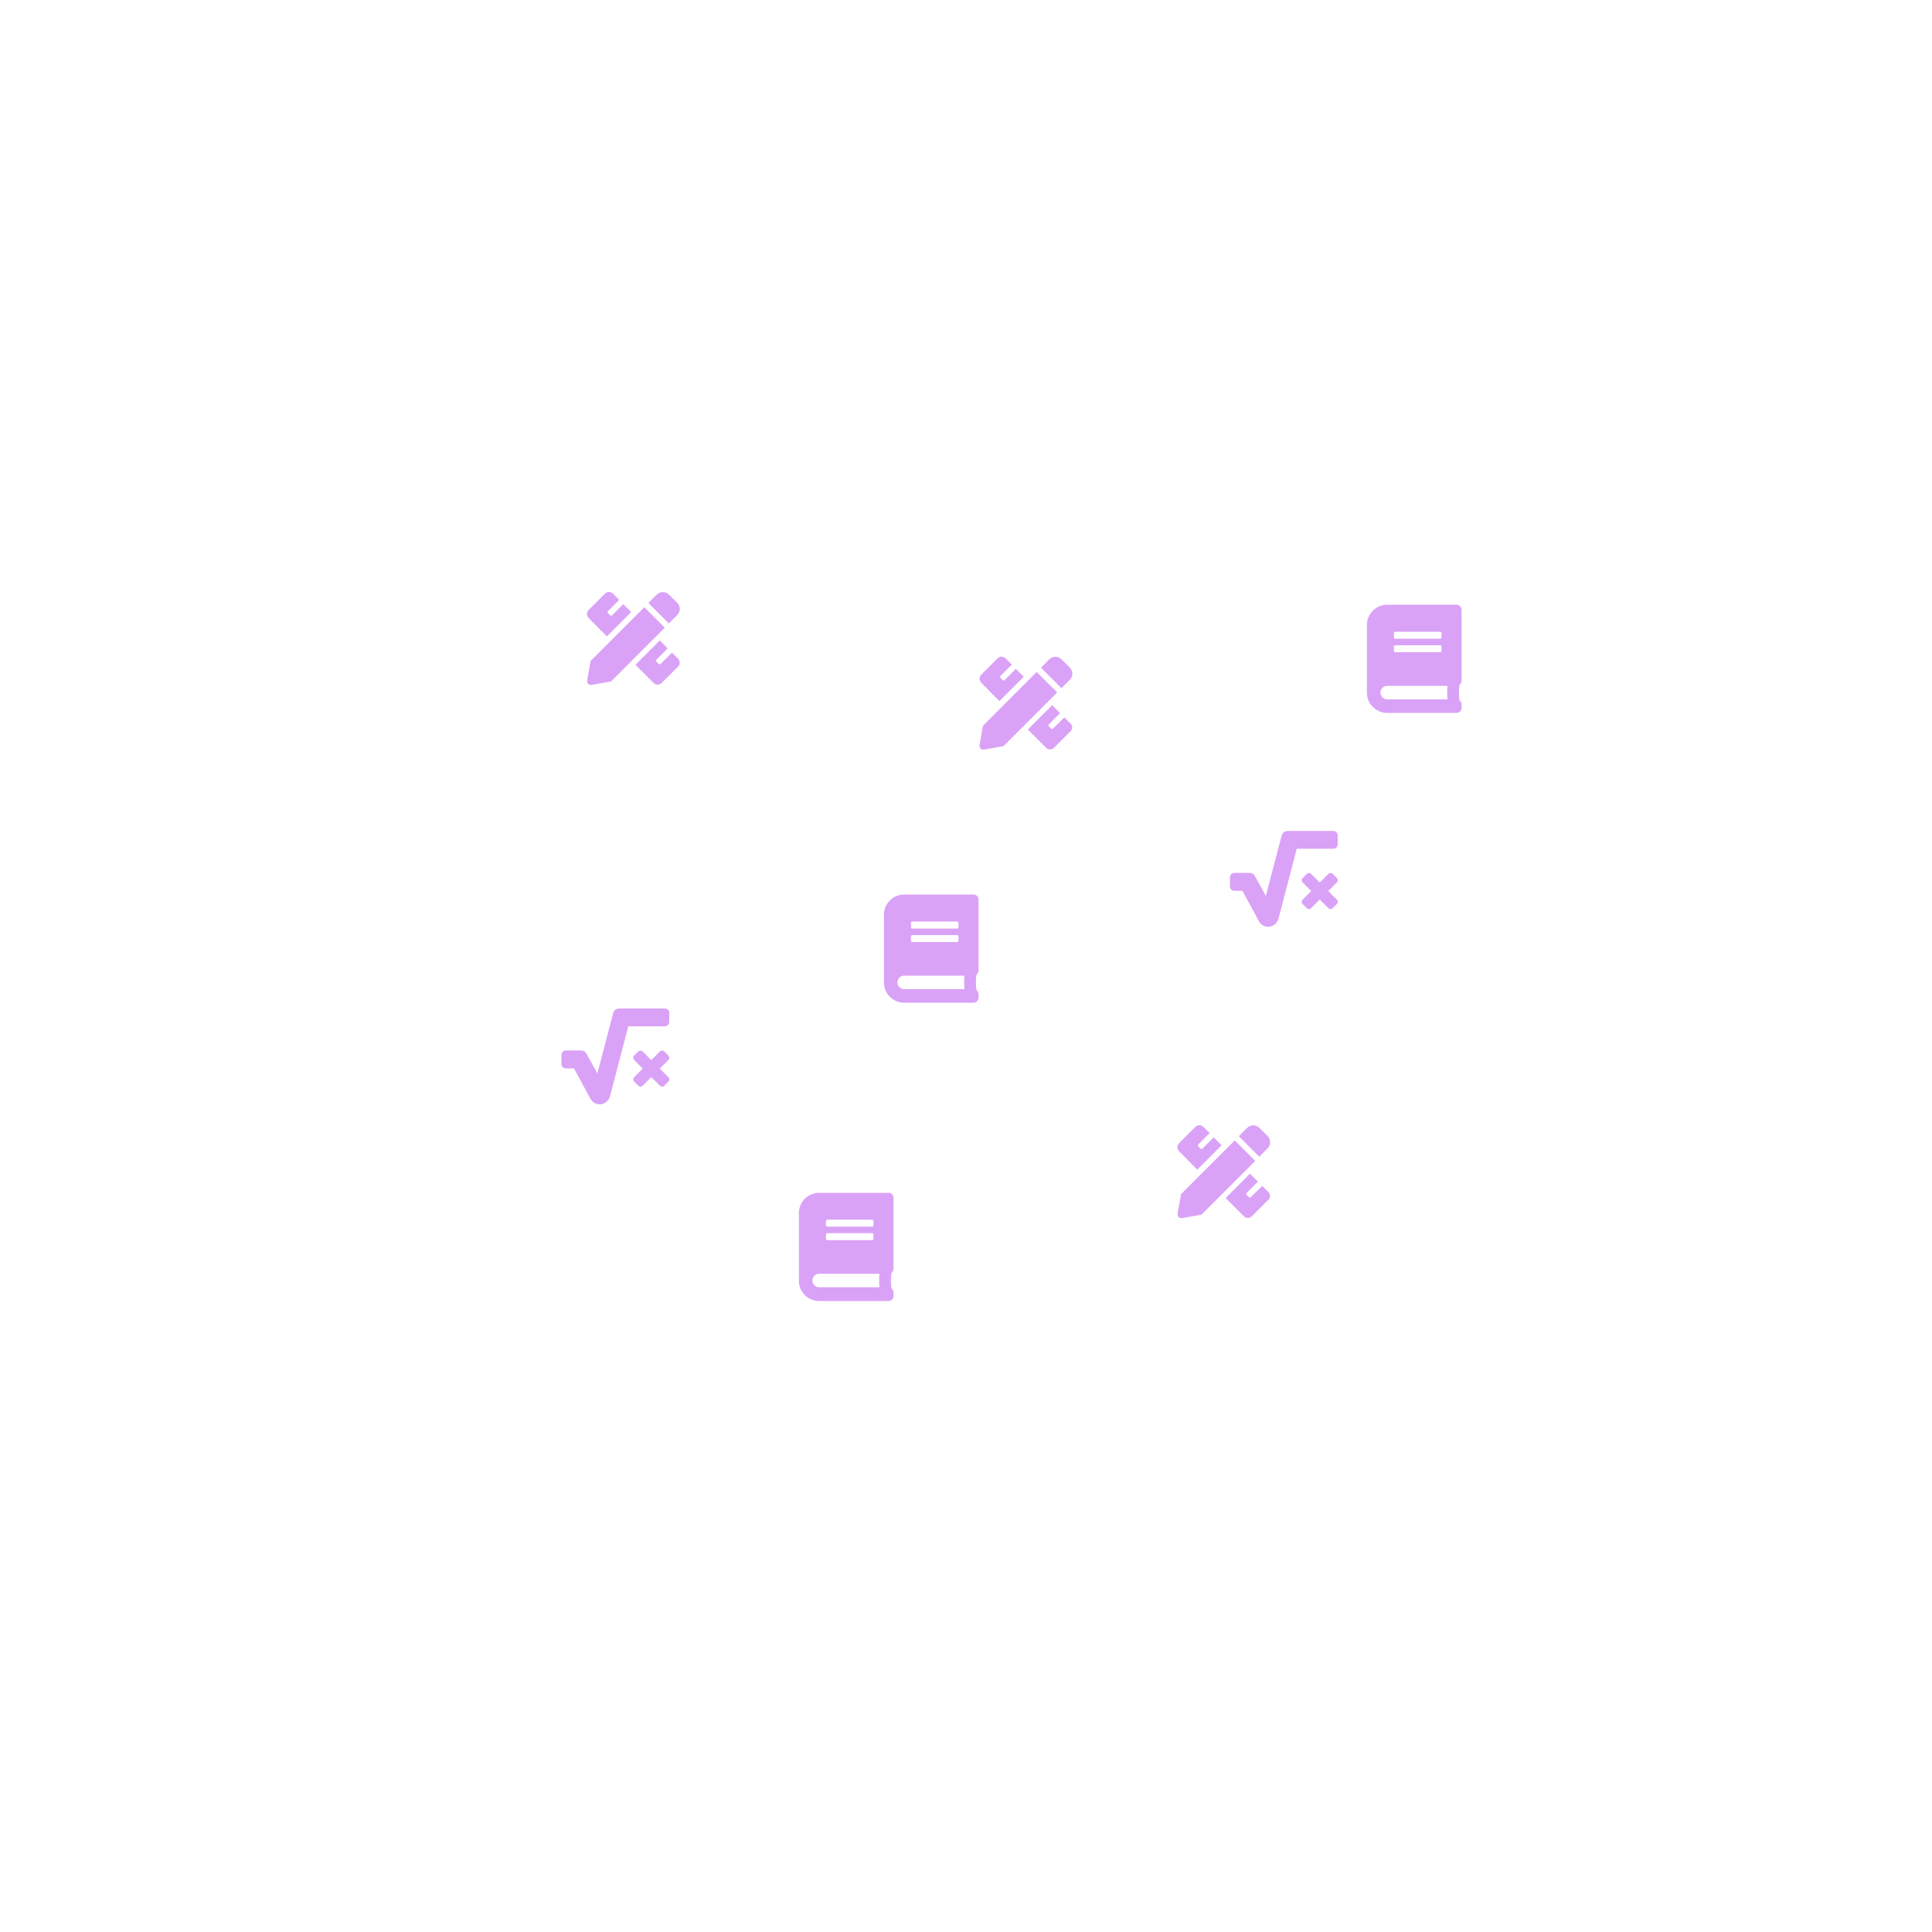
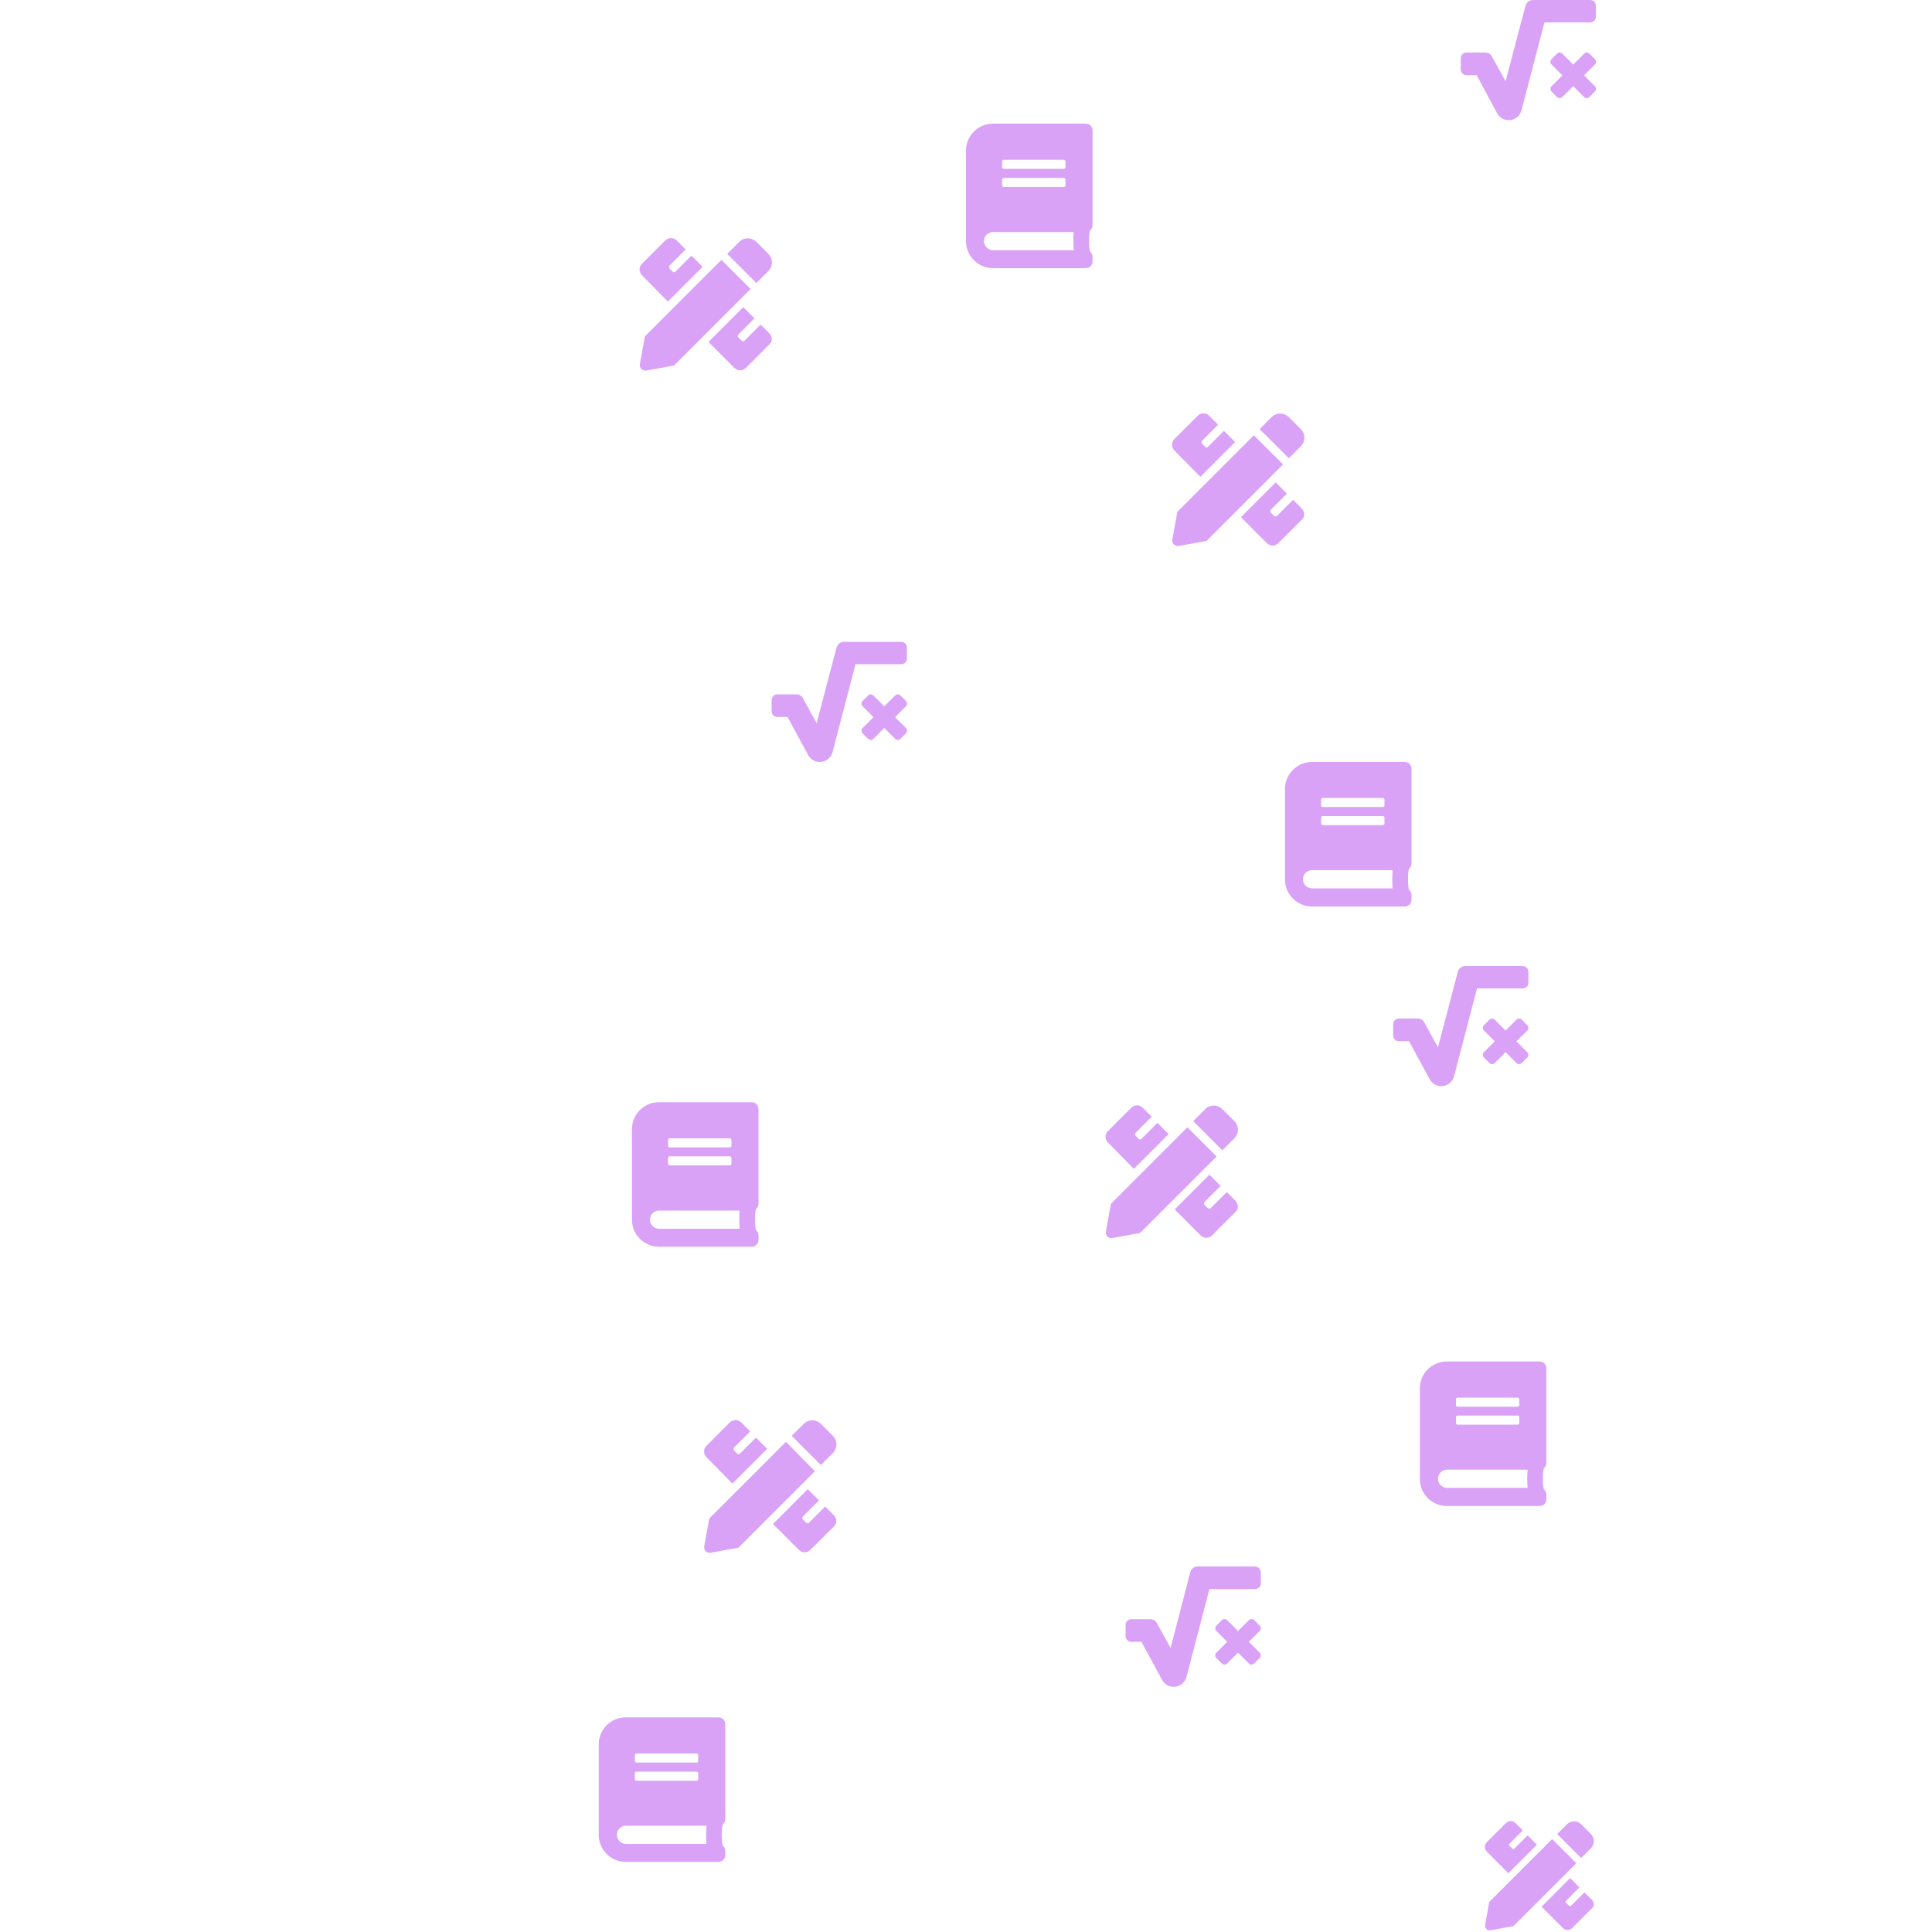
- <svg xmlns="http://www.w3.org/2000/svg" version="1.1" id="Слой_2" x="0px" y="0px" viewBox="0 0 1000 1000" style="enable-background:new 0 0 1000 1000;" xml:space="preserve">
+ <svg xmlns="http://www.w3.org/2000/svg" version="1.1" id="Слой_2_1_" x="0px" y="0px" viewBox="0 0 1000 1000" style="enable-background:new 0 0 1000 1000;" xml:space="preserve">
  <style type="text/css">
- 	.st0{opacity:0.5;fill:#B646F0;}
+ 	.st0{opacity:0.5;fill:#B646F0;enable-background:new    ;}
</style>
-   <path class="st0" d="M517.3,362.9l12.6-12.6l-4.1-4.1l-5.8,5.8c-0.3,0.3-0.8,0.3-1,0c0,0,0,0,0,0l-1.1-1.1c-0.3-0.3-0.3-0.8,0-1.1  l5.8-5.8l-3.2-3.2c-1.2-1.2-3-1.2-4.2,0l-8.4,8.4c-1.2,1.2-1.2,3,0,4.2L517.3,362.9L517.3,362.9z M553.7,351.9  c1.8-1.8,1.8-4.6,0-6.4l-4.2-4.2c-1.8-1.8-4.6-1.8-6.4,0l-4.3,4.3l10.6,10.6L553.7,351.9L553.7,351.9z M536.6,347.8l-27.8,27.8  l-1.8,10.1c-0.2,1.4,0.9,2.5,2.3,2.3l10.1-1.8l27.8-27.8L536.6,347.8z M554.1,374.5l-3.2-3.2l-5.8,5.8c-0.3,0.3-0.8,0.3-1.1,0  l-1.1-1.1c-0.3-0.3-0.3-0.8,0-1.1l5.8-5.8l-4.1-4.1l-12.6,12.6l9.4,9.4c1.2,1.2,3,1.2,4.2,0l8.4-8.4  C555.3,377.6,555.3,375.7,554.1,374.5L554.1,374.5z" />
-   <path class="st0" d="M314.1,329.4l12.6-12.6l-4.1-4.1l-5.8,5.8c-0.3,0.3-0.8,0.3-1,0c0,0,0,0,0,0l-1.1-1.1c-0.3-0.3-0.3-0.8,0-1.1  l5.8-5.8l-3.2-3.2c-1.2-1.2-3-1.2-4.2,0l-8.4,8.4c-1.2,1.2-1.2,3,0,4.2L314.1,329.4L314.1,329.4z M350.5,318.4  c1.8-1.8,1.8-4.6,0-6.4l-4.2-4.2c-1.8-1.8-4.6-1.8-6.4,0l-4.3,4.3l10.6,10.6L350.5,318.4L350.5,318.4z M333.5,314.3l-27.8,27.8  l-1.8,10.1c-0.2,1.4,0.9,2.5,2.3,2.3l10.1-1.8l27.8-27.8L333.5,314.3z M351,341l-3.2-3.2l-5.8,5.8c-0.3,0.3-0.8,0.3-1.1,0l-1.1-1.1  c-0.3-0.3-0.3-0.8,0-1.1l5.8-5.8l-4.1-4.1l-12.6,12.6l9.4,9.4c1.2,1.2,3,1.2,4.2,0l8.4-8.4C352.1,344.1,352.1,342.2,351,341L351,341  z" />
-   <path class="st0" d="M619.7,605.4l12.6-12.6l-4.1-4.1l-5.8,5.8c-0.3,0.3-0.8,0.3-1,0c0,0,0,0,0,0l-1.1-1.1c-0.3-0.3-0.3-0.8,0-1.1  l5.8-5.8l-3.2-3.2c-1.2-1.2-3-1.2-4.2,0l-8.4,8.4c-1.2,1.2-1.2,3,0,4.2L619.7,605.4L619.7,605.4z M656.1,594.4  c1.8-1.8,1.8-4.6,0-6.4l-4.2-4.2c-1.8-1.8-4.6-1.8-6.4,0l-4.3,4.3l10.6,10.6L656.1,594.4L656.1,594.4z M639.1,590.3l-27.8,27.8  l-1.8,10.1c-0.2,1.4,0.9,2.5,2.3,2.3l10.1-1.8l27.8-27.8L639.1,590.3z M656.5,617l-3.2-3.2l-5.8,5.8c-0.3,0.3-0.8,0.3-1.1,0  l-1.1-1.1c-0.3-0.3-0.3-0.8,0-1.1l5.8-5.8l-4.1-4.1l-12.6,12.6l9.4,9.4c1.2,1.2,3,1.2,4.2,0l8.4-8.4  C657.7,620.1,657.7,618.2,656.5,617L656.5,617z" />
-   <path class="st0" d="M462.5,656.7V620c0-1.5-1.2-2.6-2.6-2.6H424c-5.8,0-10.5,4.7-10.5,10.5v35c0,5.8,4.7,10.5,10.5,10.5h35.9  c1.5,0,2.6-1.2,2.6-2.6V669c0-0.8-0.4-1.6-1-2c-0.5-1.7-0.5-6.5,0-8.2C462.1,658.3,462.5,657.5,462.5,656.7L462.5,656.7z M427.5,632  c0-0.4,0.3-0.7,0.7-0.7h23.2c0.4,0,0.7,0.3,0.7,0.7v2.2c0,0.4-0.3,0.7-0.7,0.7h-23.2c-0.4,0-0.7-0.3-0.7-0.7V632z M427.5,639  c0-0.4,0.3-0.7,0.7-0.7h23.2c0.4,0,0.7,0.3,0.7,0.7v2.2c0,0.4-0.3,0.7-0.7,0.7h-23.2c-0.4,0-0.7-0.3-0.7-0.7V639z M455.2,666.3H424  c-1.9,0-3.5-1.6-3.5-3.5c0-1.9,1.6-3.5,3.5-3.5h31.2C455,661.2,455,664.5,455.2,666.3z" />
-   <path class="st0" d="M506.5,502.4v-36.8c0-1.5-1.2-2.6-2.6-2.6H468c-5.8,0-10.5,4.7-10.5,10.5v35c0,5.8,4.7,10.5,10.5,10.5h35.9  c1.5,0,2.6-1.2,2.6-2.6v-1.8c0-0.8-0.4-1.6-1-2c-0.5-1.7-0.5-6.5,0-8.2C506.1,503.9,506.5,503.2,506.5,502.4L506.5,502.4z   M471.5,477.7c0-0.4,0.3-0.7,0.7-0.7h23.2c0.4,0,0.7,0.3,0.7,0.7v2.2c0,0.4-0.3,0.7-0.7,0.7h-23.2c-0.4,0-0.7-0.3-0.7-0.7V477.7z   M471.5,484.7c0-0.4,0.3-0.7,0.7-0.7h23.2c0.4,0,0.7,0.3,0.7,0.7v2.2c0,0.4-0.3,0.7-0.7,0.7h-23.2c-0.4,0-0.7-0.3-0.7-0.7V484.7z   M499.2,512H468c-1.9,0-3.5-1.6-3.5-3.5c0-1.9,1.6-3.5,3.5-3.5h31.2C499,506.9,499,510.1,499.2,512z" />
-   <path class="st0" d="M756.5,352.4v-36.8c0-1.5-1.2-2.6-2.6-2.6H718c-5.8,0-10.5,4.7-10.5,10.5v35c0,5.8,4.7,10.5,10.5,10.5h35.9  c1.5,0,2.6-1.2,2.6-2.6v-1.8c0-0.8-0.4-1.6-1-2c-0.5-1.7-0.5-6.5,0-8.2C756.1,353.9,756.5,353.2,756.5,352.4L756.5,352.4z   M721.5,327.7c0-0.4,0.3-0.7,0.7-0.7h23.2c0.4,0,0.7,0.3,0.7,0.7v2.2c0,0.4-0.3,0.7-0.7,0.7h-23.2c-0.4,0-0.7-0.3-0.7-0.7V327.7z   M721.5,334.7c0-0.4,0.3-0.7,0.7-0.7h23.2c0.4,0,0.7,0.3,0.7,0.7v2.2c0,0.4-0.3,0.7-0.7,0.7h-23.2c-0.4,0-0.7-0.3-0.7-0.7V334.7z   M749.2,362H718c-1.9,0-3.5-1.6-3.5-3.5c0-1.9,1.6-3.5,3.5-3.5h31.2C749,356.9,749,360.1,749.2,362z" />
-   <path class="st0" d="M692,454.5l-2.2-2.2c-0.6-0.6-1.6-0.6-2.2,0l-4.5,4.5l-4.5-4.5c-0.6-0.6-1.6-0.6-2.2,0l-2.2,2.2  c-0.6,0.6-0.6,1.6,0,2.2l4.5,4.5l-4.5,4.5c-0.6,0.6-0.6,1.6,0,2.2l2.2,2.2c0.6,0.6,1.6,0.6,2.2,0l4.5-4.5l4.5,4.5  c0.6,0.6,1.6,0.6,2.2,0l2.2-2.2c0.6-0.6,0.6-1.6,0-2.2l-4.5-4.5l4.5-4.5C692.6,456.1,692.6,455.2,692,454.5z M690.1,430.1h-23.7  c-1.4,0-2.6,1-3,2.3l-8.2,31.3l-5.7-10.3c-0.5-1-1.6-1.6-2.7-1.6h-7.9c-1.3,0-2.3,1-2.3,2.3v4.7c0,1.3,1,2.3,2.3,2.3h4.2l8.6,15.9  c1.2,1.9,2.9,2.7,4.7,2.7c1.7,0,4.3-0.9,5.3-4l9.5-36.4h18.9c1.3,0,2.3-1,2.3-2.3v-4.7C692.4,431.2,691.4,430.1,690.1,430.1z" />
-   <path class="st0" d="M346,546.4l-2.2-2.2c-0.6-0.6-1.6-0.6-2.2,0l-4.5,4.5l-4.5-4.5c-0.6-0.6-1.6-0.6-2.2,0l-2.2,2.2  c-0.6,0.6-0.6,1.6,0,2.2l4.5,4.5l-4.5,4.5c-0.6,0.6-0.6,1.6,0,2.2l2.2,2.2c0.6,0.6,1.6,0.6,2.2,0l4.5-4.5l4.5,4.5  c0.6,0.6,1.6,0.6,2.2,0l2.2-2.2c0.6-0.6,0.6-1.6,0-2.2l-4.5-4.5l4.5-4.5C346.6,548,346.6,547,346,546.4z M344.1,522h-23.7  c-1.4,0-2.6,1-3,2.3l-8.2,31.3l-5.7-10.3c-0.5-1-1.6-1.6-2.7-1.6h-7.9c-1.3,0-2.3,1-2.3,2.3v4.7c0,1.3,1,2.3,2.3,2.3h4.2l8.6,15.9  c1.2,1.9,2.9,2.7,4.7,2.7c1.7,0,4.3-0.9,5.3-4l9.5-36.4h18.9c1.3,0,2.3-1,2.3-2.3v-4.7C346.5,523,345.4,522,344.1,522z" />
+   <path class="st0" d="M345.7,156.1l18-18l-5.8-5.8l-8.3,8.3c-0.4,0.4-1.1,0.4-1.4,0l0,0l-1.6-1.6c-0.4-0.4-0.4-1.1,0-1.6l8.3-8.3  l-4.6-4.6c-1.7-1.7-4.3-1.7-6,0l-12,12c-1.7,1.7-1.7,4.3,0,6L345.7,156.1L345.7,156.1z M397.6,140.4c2.6-2.6,2.6-6.6,0-9.1l-6-6  c-2.6-2.6-6.6-2.6-9.1,0l-6.1,6.1l15.1,15.1L397.6,140.4L397.6,140.4z M373.4,134.5l-39.6,39.6l-2.6,14.4c-0.3,2,1.3,3.6,3.3,3.3  l14.4-2.6l39.6-39.6L373.4,134.5z M398.3,172.6l-4.6-4.6l-8.3,8.3c-0.4,0.4-1.1,0.4-1.6,0l-1.6-1.6c-0.4-0.4-0.4-1.1,0-1.6l8.3-8.3  l-5.8-5.8l-18,18l13.4,13.4c1.7,1.7,4.3,1.7,6,0l12-12C399.9,177,399.9,174.3,398.3,172.6L398.3,172.6z" />
+   <path class="st0" d="M586.9,605l18-18l-5.8-5.8l-8.3,8.3c-0.4,0.4-1.1,0.4-1.4,0l0,0l-1.6-1.6c-0.4-0.4-0.4-1.1,0-1.6l8.3-8.3  l-4.6-4.6c-1.7-1.7-4.3-1.7-6,0l-12,12c-1.7,1.7-1.7,4.3,0,6L586.9,605L586.9,605z M638.8,589.3c2.6-2.6,2.6-6.6,0-9.1l-6-6  c-2.6-2.6-6.6-2.6-9.1,0l-6.1,6.1l15.1,15.1L638.8,589.3L638.8,589.3z M614.6,583.5L575,623.1l-2.6,14.4c-0.3,2,1.3,3.6,3.3,3.3  l14.4-2.6l39.6-39.6L614.6,583.5z M639.5,621.5L635,617l-8.3,8.3c-0.4,0.4-1.1,0.4-1.6,0l-1.6-1.6c-0.4-0.4-0.4-1.1,0-1.6l8.3-8.3  L626,608l-18,18l13.4,13.4c1.7,1.7,4.3,1.7,6,0l12-12C641.1,626,641.1,623.3,639.5,621.5L639.5,621.5z" />
+   <path class="st0" d="M621.3,246.8l18-18l-5.8-5.8l-8.3,8.3c-0.4,0.4-1.1,0.4-1.4,0l0,0l-1.6-1.6c-0.4-0.4-0.4-1.1,0-1.6l8.3-8.3  l-4.6-4.6c-1.7-1.7-4.3-1.7-6,0l-12,12c-1.7,1.7-1.7,4.3,0,6L621.3,246.8L621.3,246.8z M673.2,231.1c2.6-2.6,2.6-6.6,0-9.1l-6-6  c-2.6-2.6-6.6-2.6-9.1,0l-6.1,6.1l15.1,15.1L673.2,231.1L673.2,231.1z M649,225.3l-39.6,39.6l-2.6,14.4c-0.3,2,1.3,3.6,3.3,3.3  l14.4-2.6l39.6-39.6L649,225.3z M673.9,263.3l-4.6-4.6l-8.3,8.3c-0.4,0.4-1.1,0.4-1.6,0l-1.6-1.6c-0.4-0.4-0.4-1.1,0-1.6l8.3-8.3  l-5.8-5.8l-18,18l13.4,13.4c1.7,1.7,4.3,1.7,6,0l12-12C675.5,267.8,675.5,265.1,673.9,263.3L673.9,263.3z" />
+   <path class="st0" d="M379.1,767.9l18-18l-5.8-5.8l-8.3,8.3c-0.4,0.4-1.1,0.4-1.4,0l0,0l-1.6-1.6c-0.4-0.4-0.4-1.1,0-1.6l8.3-8.3  l-4.6-4.6c-1.7-1.7-4.3-1.7-6,0l-12,12c-1.7,1.7-1.7,4.3,0,6L379.1,767.9L379.1,767.9z M431,752.2c2.6-2.6,2.6-6.6,0-9.1l-6-6  c-2.6-2.6-6.6-2.6-9.1,0l-6.1,6.1l15.1,15.1L431,752.2L431,752.2z M406.8,746.3L367.1,786l-2.6,14.4c-0.3,2,1.3,3.6,3.3,3.3  l14.4-2.6l39.6-39.6L406.8,746.3z M431.7,784.4l-4.6-4.6l-8.3,8.3c-0.4,0.4-1.1,0.4-1.6,0l-1.6-1.6c-0.4-0.4-0.4-1.1,0-1.6l8.3-8.3  l-5.8-5.8l-18,18l13.4,13.4c1.7,1.7,4.3,1.7,6,0l12-12C433.3,788.8,433.3,786.1,431.7,784.4L431.7,784.4z" />
+   <path class="st0" d="M780.7,969.6l14.8-14.8l-4.8-4.8l-6.8,6.8c-0.4,0.4-0.9,0.4-1.2,0l0,0l-1.3-1.3c-0.4-0.4-0.4-0.9,0-1.3l6.8-6.8  l-3.8-3.8c-1.4-1.4-3.5-1.4-4.9,0l-9.9,9.9c-1.4,1.4-1.4,3.5,0,4.9L780.7,969.6L780.7,969.6z M823.4,956.7c2.1-2.1,2.1-5.4,0-7.5  l-4.9-4.9c-2.1-2.1-5.4-2.1-7.5,0l-5,5l12.4,12.4L823.4,956.7L823.4,956.7z M803.4,951.9l-32.6,32.6l-2.1,11.9  c-0.2,1.6,1.1,2.9,2.7,2.7l11.9-2.1l32.6-32.6L803.4,951.9z M823.9,983.3l-3.8-3.8l-6.8,6.8c-0.4,0.4-0.9,0.4-1.3,0l-1.3-1.3  c-0.4-0.4-0.4-0.9,0-1.3l6.8-6.8l-4.8-4.8l-14.8,14.8l11,11c1.4,1.4,3.5,1.4,4.9,0l9.9-9.9C825.3,986.9,825.3,984.7,823.9,983.3  L823.9,983.3z" />
+   <path class="st0" d="M375.4,941.5v-49.1c0-2-1.6-3.5-3.5-3.5h-48c-7.8,0-14,6.3-14,14v46.8c0,7.8,6.3,14,14,14h48  c2,0,3.5-1.6,3.5-3.5V958c0-1.1-0.5-2.1-1.3-2.7c-0.7-2.3-0.7-8.7,0-11C374.9,943.7,375.4,942.6,375.4,941.5L375.4,941.5z   M328.6,908.5c0-0.5,0.4-0.9,0.9-0.9h31c0.5,0,0.9,0.4,0.9,0.9v2.9c0,0.5-0.4,0.9-0.9,0.9h-31c-0.5,0-0.9-0.4-0.9-0.9V908.5z   M328.6,917.9c0-0.5,0.4-0.9,0.9-0.9h31c0.5,0,0.9,0.4,0.9,0.9v2.9c0,0.5-0.4,0.9-0.9,0.9h-31c-0.5,0-0.9-0.4-0.9-0.9V917.9z   M365.7,954.4H324c-2.5,0-4.7-2.1-4.7-4.7s2.1-4.7,4.7-4.7h41.7C365.4,947.6,365.4,952,365.7,954.4z" />
+   <path class="st0" d="M392.6,623.1V574c0-2-1.6-3.5-3.5-3.5h-48c-7.8,0-14,6.3-14,14v46.8c0,7.8,6.3,14,14,14h48c2,0,3.5-1.6,3.5-3.5  v-2.4c0-1.1-0.5-2.1-1.3-2.7c-0.7-2.3-0.7-8.7,0-11C392.1,625.3,392.6,624.2,392.6,623.1L392.6,623.1z M345.8,590.1  c0-0.5,0.4-0.9,0.9-0.9h31c0.5,0,0.9,0.4,0.9,0.9v2.9c0,0.5-0.4,0.9-0.9,0.9h-31c-0.5,0-0.9-0.4-0.9-0.9V590.1z M345.8,599.4  c0-0.5,0.4-0.9,0.9-0.9h31c0.5,0,0.9,0.4,0.9,0.9v2.9c0,0.5-0.4,0.9-0.9,0.9h-31c-0.5,0-0.9-0.4-0.9-0.9V599.4z M382.8,636h-41.7  c-2.5,0-4.7-2.1-4.7-4.7c0-2.5,2.1-4.7,4.7-4.7h41.7C382.6,629.1,382.6,633.5,382.8,636z" />
+   <path class="st0" d="M565.5,116.6V67.5c0-2-1.6-3.5-3.5-3.5h-48c-7.8,0-14,6.3-14,14v46.8c0,7.8,6.3,14,14,14h48  c2,0,3.5-1.6,3.5-3.5v-2.4c0-1.1-0.5-2.1-1.3-2.7c-0.7-2.3-0.7-8.7,0-11C565,118.8,565.5,117.7,565.5,116.6L565.5,116.6z   M518.7,83.6c0-0.5,0.4-0.9,0.9-0.9h31c0.5,0,0.9,0.4,0.9,0.9v2.9c0,0.5-0.4,0.9-0.9,0.9h-31c-0.5,0-0.9-0.4-0.9-0.9V83.6z   M518.7,93c0-0.5,0.4-0.9,0.9-0.9h31c0.5,0,0.9,0.4,0.9,0.9v2.9c0,0.5-0.4,0.9-0.9,0.9h-31c-0.5,0-0.9-0.4-0.9-0.9V93z M555.8,129.5  H514c-2.5,0-4.7-2.1-4.7-4.7s2.1-4.7,4.7-4.7h41.7C555.5,122.6,555.5,127.1,555.8,129.5z" />
+   <path class="st0" d="M730.6,447v-49.1c0-2-1.6-3.5-3.5-3.5h-48c-7.8,0-14,6.3-14,14v46.8c0,7.8,6.3,14,14,14h48c2,0,3.5-1.6,3.5-3.5  v-2.4c0-1.1-0.5-2.1-1.3-2.7c-0.7-2.3-0.7-8.7,0-11C730.1,449.1,730.6,448,730.6,447L730.6,447z M683.8,413.9c0-0.5,0.4-0.9,0.9-0.9  h31c0.5,0,0.9,0.4,0.9,0.9v2.9c0,0.5-0.4,0.9-0.9,0.9h-31c-0.5,0-0.9-0.4-0.9-0.9V413.9z M683.8,423.3c0-0.5,0.4-0.9,0.9-0.9h31  c0.5,0,0.9,0.4,0.9,0.9v2.9c0,0.5-0.4,0.9-0.9,0.9h-31c-0.5,0-0.9-0.4-0.9-0.9V423.3z M720.8,459.8h-41.7c-2.5,0-4.7-2.1-4.7-4.7  s2.1-4.7,4.7-4.7h41.7C720.6,453,720.6,457.4,720.8,459.8z" />
+   <path class="st0" d="M800.4,757.3v-49.1c0-2-1.6-3.5-3.5-3.5h-48c-7.8,0-14,6.3-14,14v46.8c0,7.8,6.3,14,14,14h48  c2,0,3.5-1.6,3.5-3.5v-2.4c0-1.1-0.5-2.1-1.3-2.7c-0.7-2.3-0.7-8.7,0-11C799.9,759.4,800.4,758.4,800.4,757.3L800.4,757.3z   M753.6,724.3c0-0.5,0.4-0.9,0.9-0.9h31c0.5,0,0.9,0.4,0.9,0.9v2.9c0,0.5-0.4,0.9-0.9,0.9h-31c-0.5,0-0.9-0.4-0.9-0.9V724.3z   M753.6,733.6c0-0.5,0.4-0.9,0.9-0.9h31c0.5,0,0.9,0.4,0.9,0.9v2.9c0,0.5-0.4,0.9-0.9,0.9h-31c-0.5,0-0.9-0.4-0.9-0.9V733.6z   M790.7,770.1h-41.7c-2.5,0-4.7-2.1-4.7-4.7s2.1-4.7,4.7-4.7h41.7C790.4,763.3,790.4,767.7,790.7,770.1z" />
+   <path class="st0" d="M825.5,30.6l-2.8-2.8c-0.8-0.8-2-0.8-2.8,0l-5.6,5.6l-5.6-5.6c-0.8-0.8-2-0.8-2.8,0l-2.8,2.8  c-0.8,0.8-0.8,2,0,2.8l5.6,5.6l-5.6,5.6c-0.8,0.8-0.8,2,0,2.8l2.8,2.8c0.8,0.8,2,0.8,2.8,0l5.6-5.6l5.6,5.6c0.8,0.8,2,0.8,2.8,0  l2.8-2.8c0.8-0.8,0.8-2,0-2.8l-5.6-5.6l5.6-5.6C826.3,32.6,826.3,31.5,825.5,30.6z M823.1,0h-29.7c-1.8,0-3.3,1.3-3.8,2.9  l-10.3,39.2l-7.1-12.9c-0.6-1.3-2-2-3.4-2H759c-1.6,0-2.9,1.3-2.9,2.9V36c0,1.6,1.3,2.9,2.9,2.9h5.3L775,58.8  c1.5,2.4,3.6,3.4,5.9,3.4c2.1,0,5.4-1.1,6.6-5l11.9-45.6h23.7c1.6,0,2.9-1.3,2.9-2.9V2.8C826,1.4,824.8,0,823.1,0z" />
+   <path class="st0" d="M652,841.4l-2.8-2.8c-0.8-0.8-2-0.8-2.8,0l-5.6,5.6l-5.6-5.6c-0.8-0.8-2-0.8-2.8,0l-2.8,2.8  c-0.8,0.8-0.8,2,0,2.8l5.6,5.6l-5.6,5.6c-0.8,0.8-0.8,2,0,2.8l2.8,2.8c0.8,0.8,2,0.8,2.8,0l5.6-5.6l5.6,5.6c0.8,0.8,2,0.8,2.8,0  l2.8-2.8c0.8-0.8,0.8-2,0-2.8l-5.6-5.6l5.6-5.6C652.8,843.4,652.8,842.3,652,841.4z M649.6,810.8h-29.7c-1.8,0-3.3,1.3-3.8,2.9  L605.9,853l-7.1-12.9c-0.6-1.3-2-2-3.4-2h-9.9c-1.6,0-2.9,1.3-2.9,2.9v5.9c0,1.6,1.3,2.9,2.9,2.9h5.3l10.8,19.9  c1.5,2.4,3.6,3.4,5.9,3.4c2.1,0,5.4-1.1,6.6-5l11.9-45.6h23.7c1.6,0,2.9-1.3,2.9-2.9v-5.9C652.5,812.2,651.3,810.8,649.6,810.8z" />
+   <path class="st0" d="M468.9,362.8l-2.8-2.8c-0.8-0.8-2-0.8-2.8,0l-5.6,5.6l-5.6-5.6c-0.8-0.8-2-0.8-2.8,0l-2.8,2.8  c-0.8,0.8-0.8,2,0,2.8l5.6,5.6l-5.6,5.6c-0.8,0.8-0.8,2,0,2.8l2.8,2.8c0.8,0.8,2,0.8,2.8,0l5.6-5.6l5.6,5.6c0.8,0.8,2,0.8,2.8,0  l2.8-2.8c0.8-0.8,0.8-2,0-2.8l-5.6-5.6l5.6-5.6C469.7,364.8,469.7,363.7,468.9,362.8z M466.5,332.2h-29.7c-1.8,0-3.3,1.3-3.8,2.9  l-10.3,39.2l-7.1-12.9c-0.6-1.3-2-2-3.4-2h-9.9c-1.6,0-2.9,1.3-2.9,2.9v5.9c0,1.6,1.3,2.9,2.9,2.9h5.3l10.8,19.9  c1.5,2.4,3.6,3.4,5.9,3.4c2.1,0,5.4-1.1,6.6-5l11.9-45.6h23.7c1.6,0,2.9-1.3,2.9-2.9V335C469.4,333.6,468.2,332.2,466.5,332.2z" />
+   <path class="st0" d="M790.5,530.6l-2.8-2.8c-0.8-0.8-2-0.8-2.8,0l-5.6,5.6l-5.6-5.6c-0.8-0.8-2-0.8-2.8,0l-2.8,2.8  c-0.8,0.8-0.8,2,0,2.8l5.6,5.6l-5.6,5.6c-0.8,0.8-0.8,2,0,2.8l2.8,2.8c0.8,0.8,2,0.8,2.8,0l5.6-5.6l5.6,5.6c0.8,0.8,2,0.8,2.8,0  l2.8-2.8c0.8-0.8,0.8-2,0-2.8l-5.6-5.6l5.6-5.6C791.3,532.6,791.3,531.5,790.5,530.6z M788.1,500h-29.7c-1.8,0-3.3,1.3-3.8,2.9  l-10.3,39.2l-7.1-12.9c-0.6-1.3-2-2-3.4-2H724c-1.6,0-2.9,1.3-2.9,2.9v5.9c0,1.6,1.3,2.9,2.9,2.9h5.3l10.8,19.9  c1.5,2.4,3.6,3.4,5.9,3.4c2.1,0,5.4-1.1,6.6-5l11.9-45.6h23.7c1.6,0,2.9-1.3,2.9-2.9v-5.9C791,501.4,789.8,500,788.1,500z" />
</svg>
